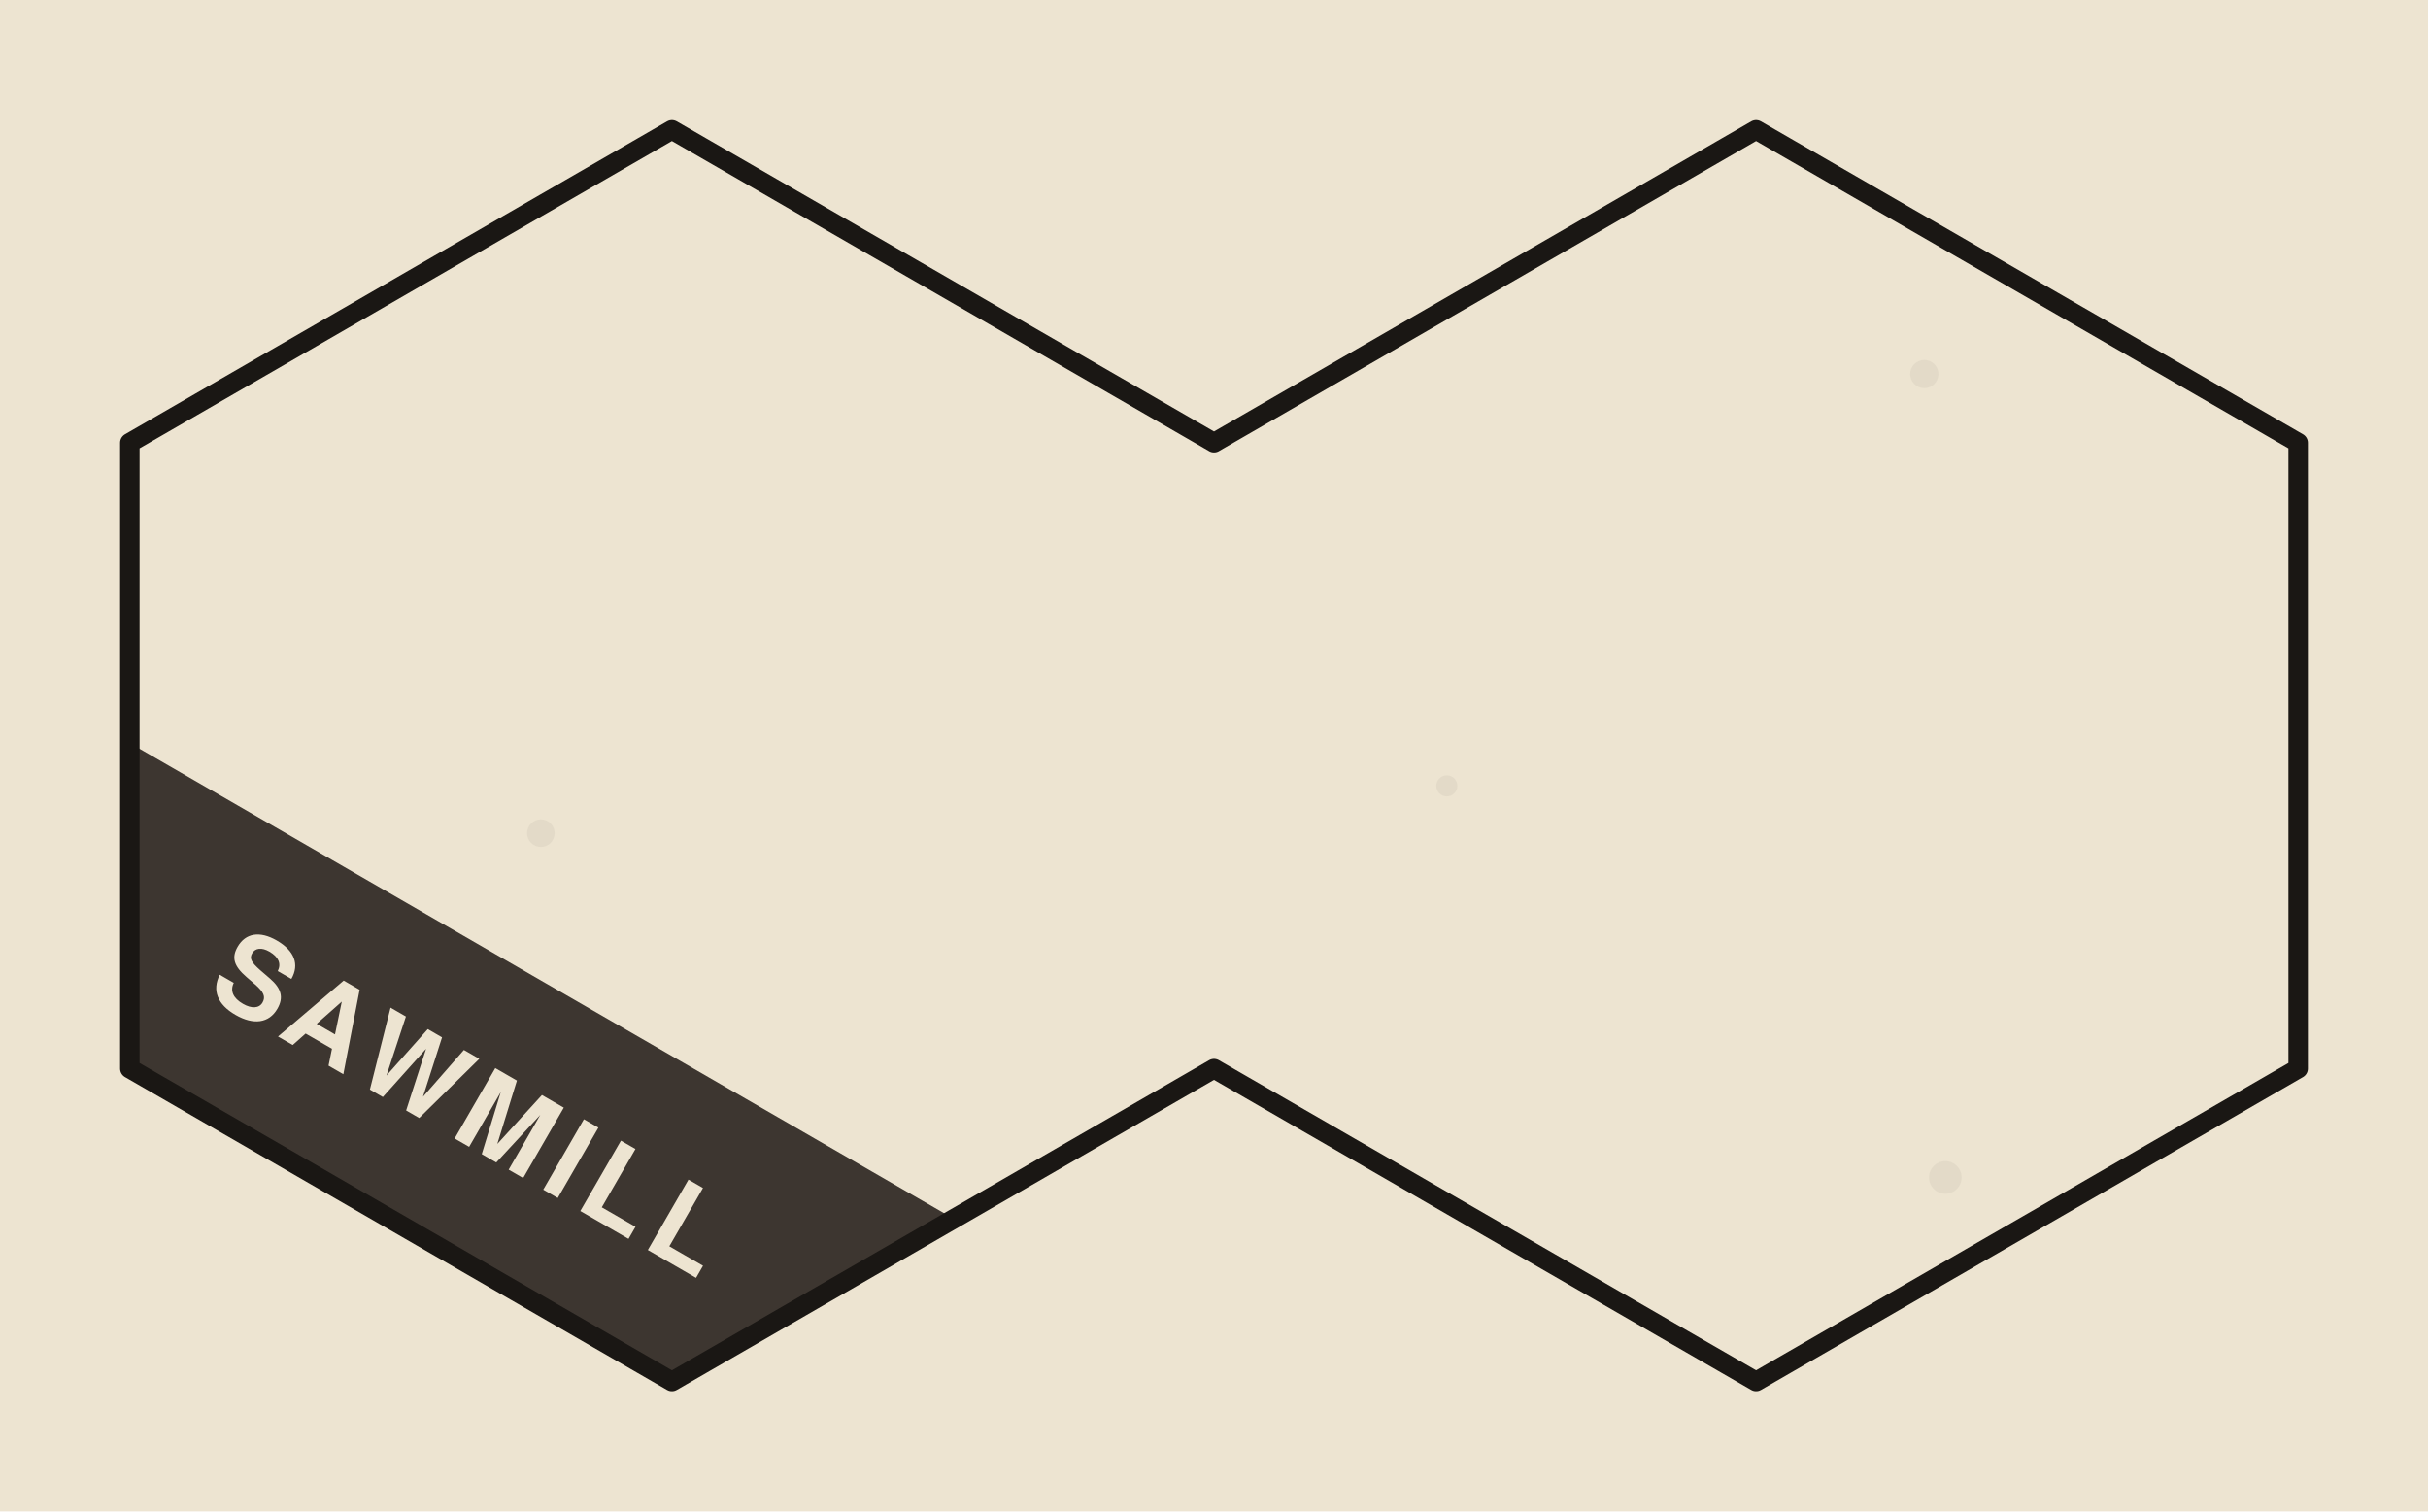
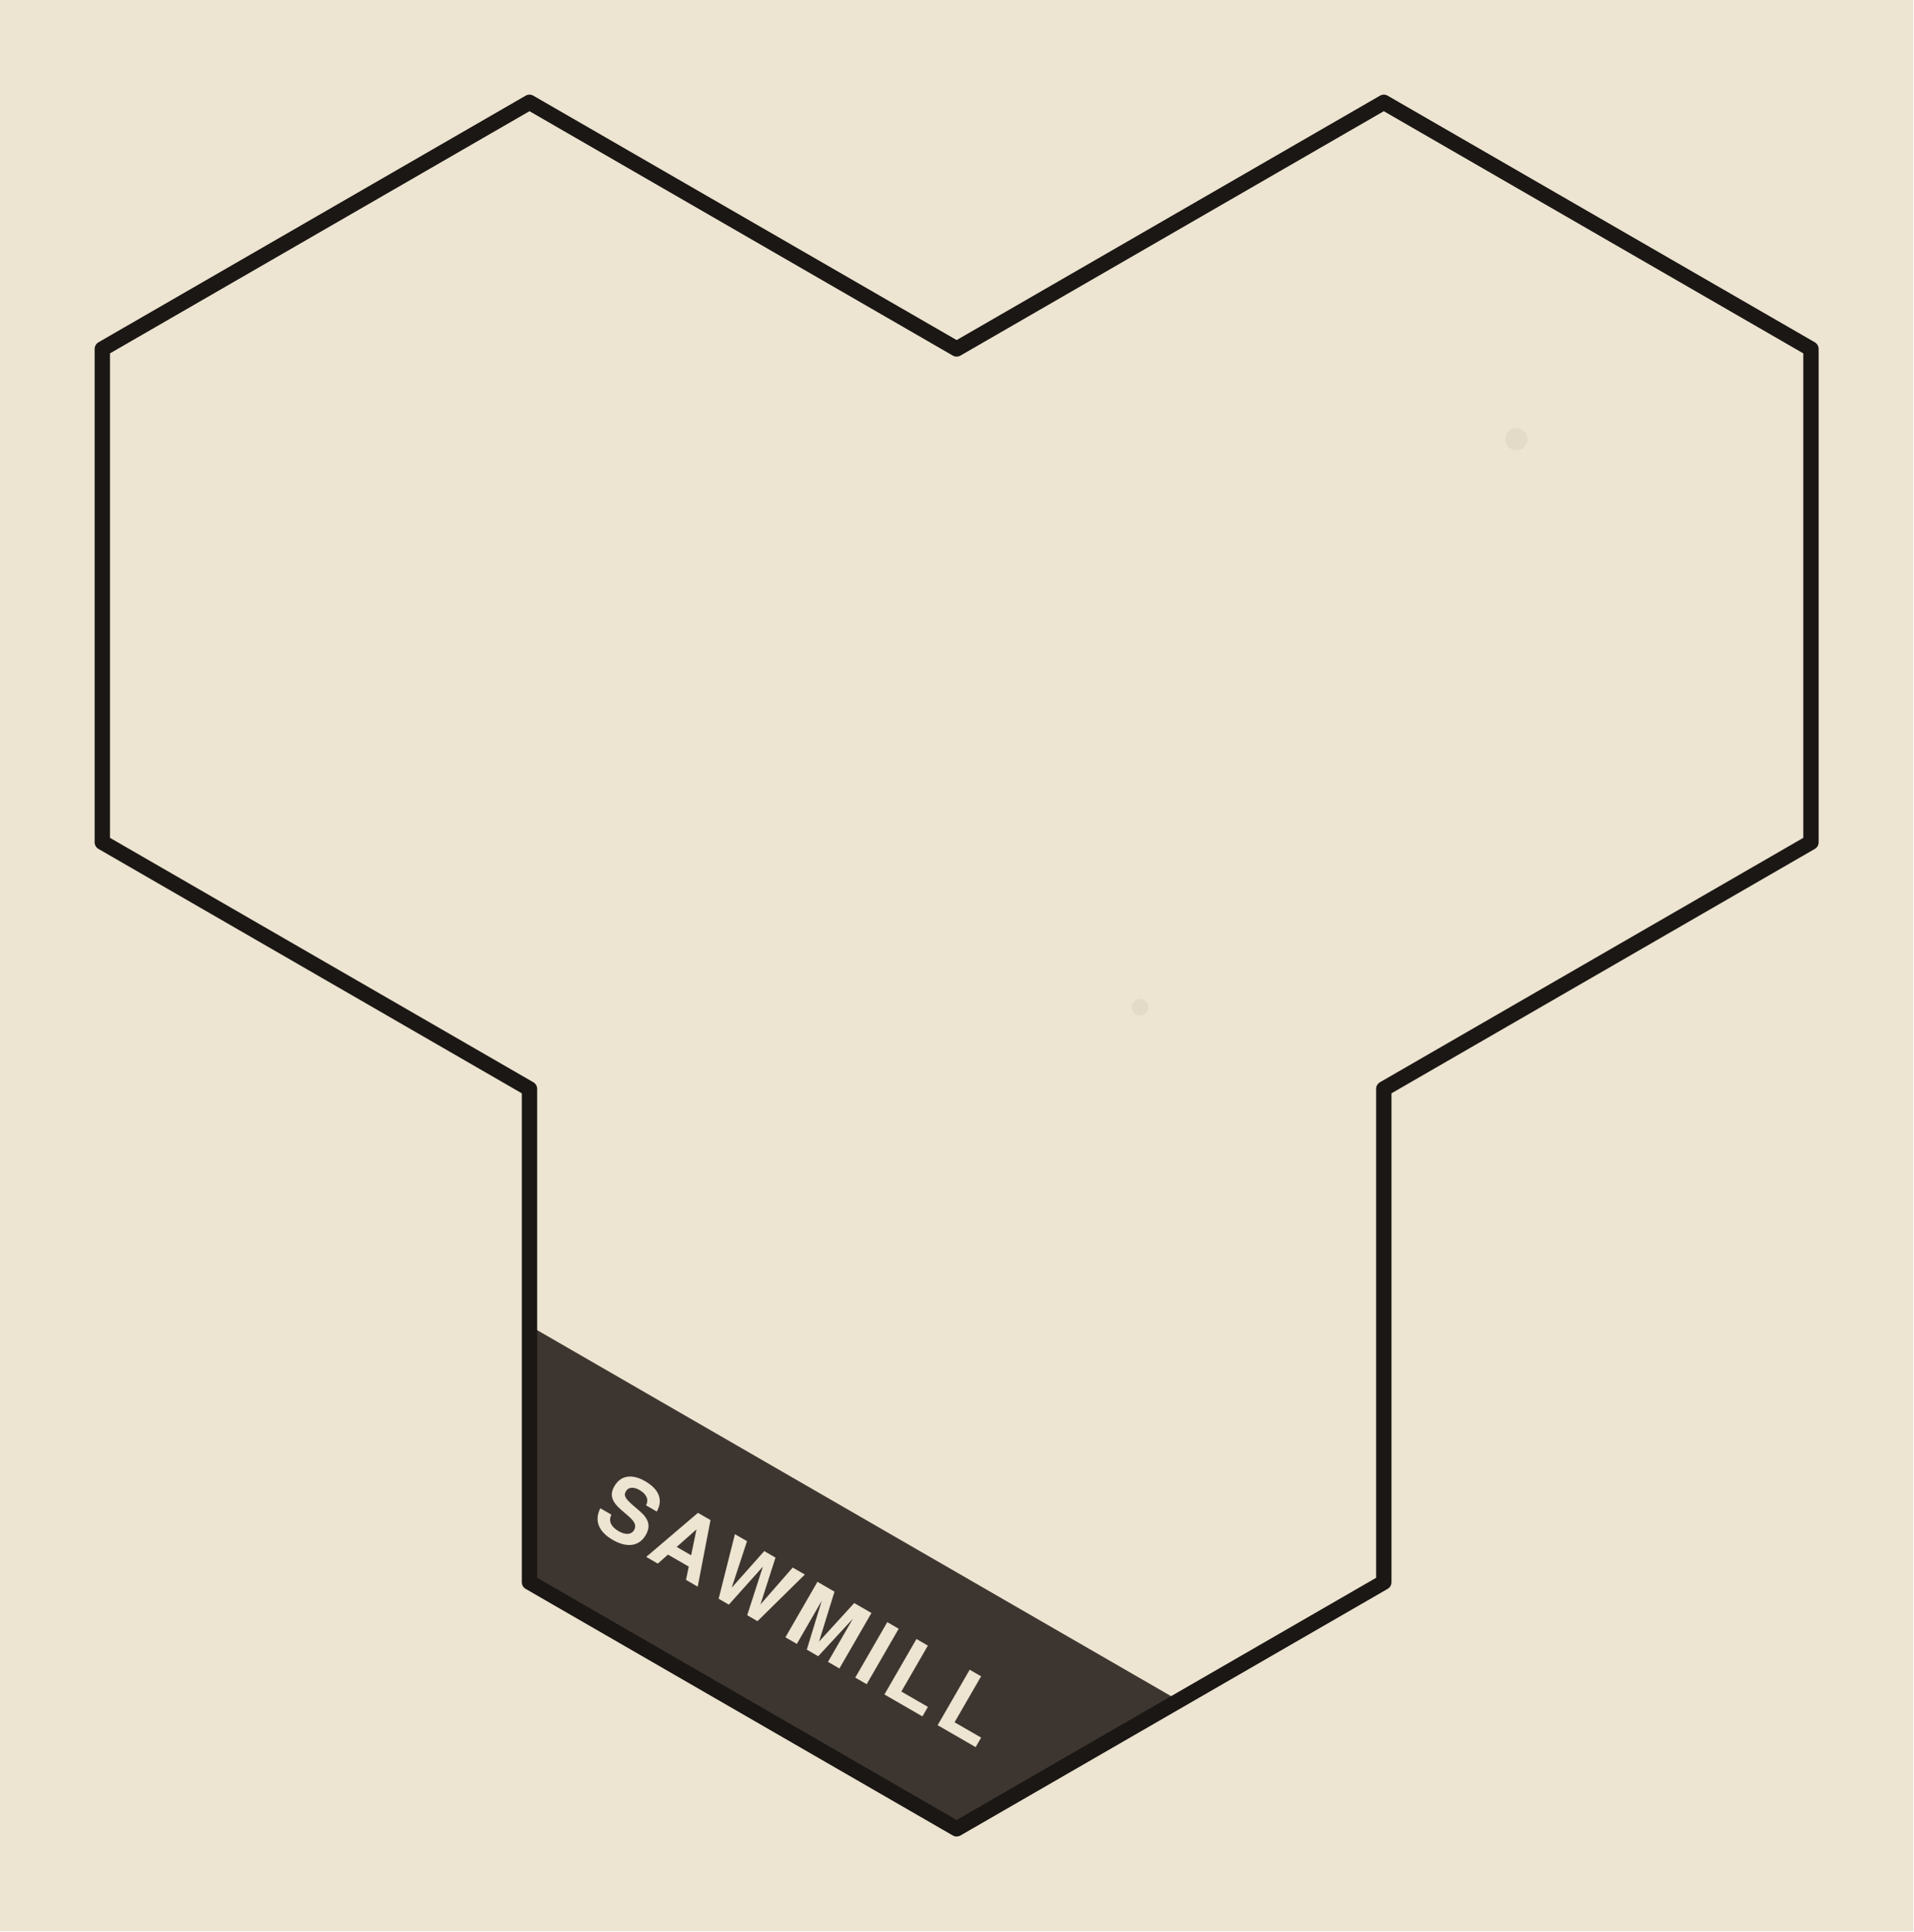
- <svg xmlns="http://www.w3.org/2000/svg" viewBox="0 0 299.2 186.27" width="299.2" height="186.27" font-family="Georgia, 'Iowan Old Style', 'Times New Roman', serif">
+ <svg xmlns="http://www.w3.org/2000/svg" viewBox="0 0 299.2 301.97" width="299.2" height="301.97" font-family="Georgia, 'Iowan Old Style', 'Times New Roman', serif">
  <defs>
    <clipPath id="cut-tile-sawmill-face">
      <path d="M 0,-77.13 L 66.8,-38.57 L 66.8,38.57 L 0,77.13 L -66.8,38.57 L -66.8,-38.57 Z" transform="translate(82.8 93.13)" />
      <path d="M 133.6,-77.13 L 200.4,-38.57 L 200.4,38.57 L 133.6,77.13 L 66.8,38.57 L 66.8,-38.57 Z" transform="translate(82.8 93.13)" />
+       <path d="M 66.8,38.57 L 133.6,77.13 L 133.6,154.27 L 66.8,192.83 L 0,154.27 L 0,77.13 Z" transform="translate(82.8 93.13)" />
    </clipPath>
  </defs>
  <g id="wash">
-     <rect x="0" y="0" width="299.2" height="186.27" fill="#EDE4D1" />
+     <rect x="0" y="0" width="299.2" height="301.97" fill="#EDE4D1" />
    <g clip-path="url(#cut-tile-sawmill-face)">
    
  </g>
  </g>
  <g id="ink" fill="#1A1714">
    <g clip-path="url(#cut-tile-sawmill-face)">
-       <path d="M 16,131.7 L 82.8,170.27 L 117.54,150.21 L 16,91.59 Z" fill="#3D3630" />
-       <g transform="rotate(30 58.08 135.94)">
-         <text x="58.08" y="140.75" font-size="13.73" text-anchor="middle" font-family="Helvetica, Arial, sans-serif" font-weight="bold" letter-spacing="1.22" fill="#EDE4D1">SAWMILL</text>
+       <path d="M 82.8,247.4 L 149.6,285.97 L 184.34,265.91 L 82.8,207.29 Z" fill="#3D3630" />
+       <g transform="rotate(30 124.88 251.64)">
+         <text x="124.88" y="256.45" font-size="13.73" text-anchor="middle" font-family="Helvetica, Arial, sans-serif" font-weight="bold" letter-spacing="1.22" fill="#EDE4D1">SAWMILL</text>
      </g>
    </g>
-     <path d="M 0,-77.13 L 66.8,-38.57 L 133.6,-77.13 L 200.4,-38.57 L 200.4,38.57 L 133.6,77.13 L 66.8,38.57 L 0,77.13 L -66.8,38.57 L -66.8,-38.57 Z" transform="translate(82.8 93.13)" fill="none" stroke="#1A1714" stroke-width="2.4" stroke-linejoin="round" />
+     <path d="M 0,-77.13 L 66.8,-38.57 L 133.6,-77.13 L 200.4,-38.57 L 200.4,38.57 L 133.6,77.13 L 133.6,154.27 L 66.8,192.83 L 0,154.27 L 0,77.13 L -66.8,38.57 L -66.8,-38.57 Z" transform="translate(82.8 93.13)" fill="none" stroke="#1A1714" stroke-width="2.4" stroke-linejoin="round" />
  </g>
  <g id="grime" clip-path="url(#cut-tile-sawmill-face)">
    <g fill="#1A1714" opacity="0.05">
-       <circle cx="178.29" cy="96.85" r="1.3" />
-       <circle cx="239.72" cy="145.11" r="2.01" />
-       <circle cx="66.65" cy="102.68" r="1.7" />
-       <circle cx="48.58" cy="21.61" r="2.19" />
-       <circle cx="237.13" cy="46.1" r="1.74" />
+       <circle cx="178.29" cy="157.49" r="1.3" />
+       <circle cx="239.72" cy="241.94" r="2.01" />
+       <circle cx="66.65" cy="167.69" r="1.7" />
+       <circle cx="48.58" cy="25.81" r="2.19" />
+       <circle cx="237.13" cy="68.67" r="1.74" />
    </g>
  </g>
</svg>
